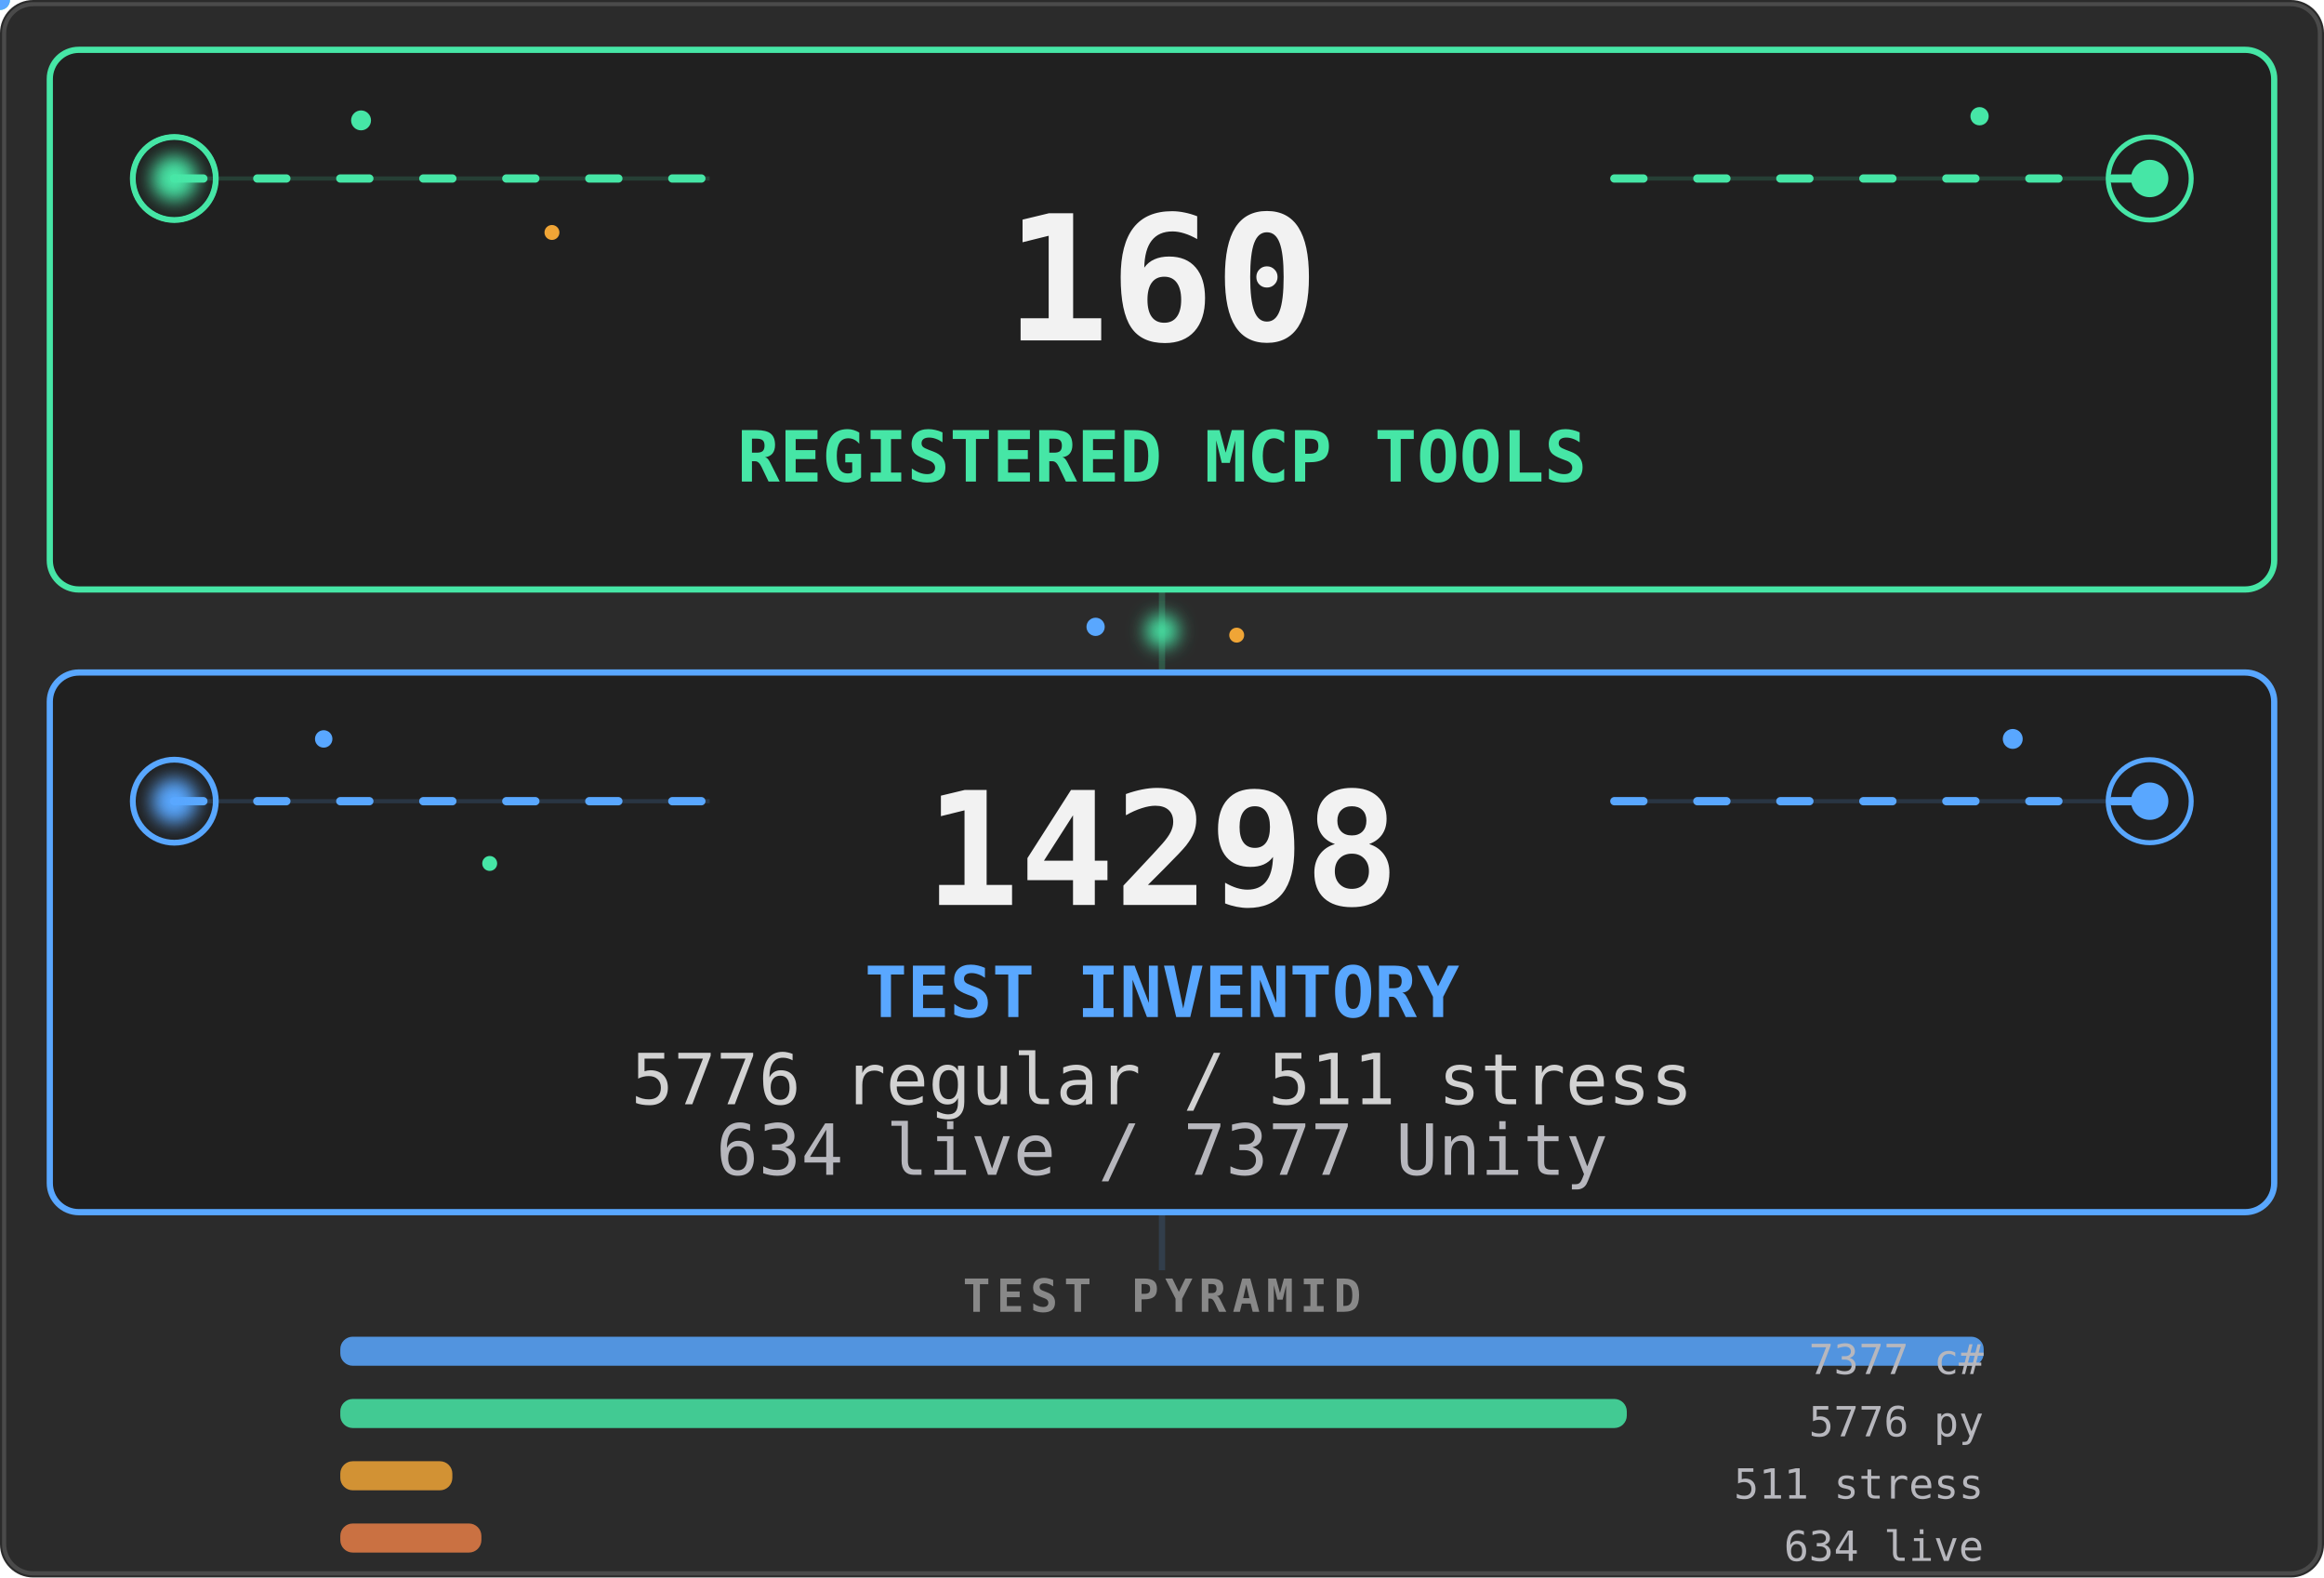
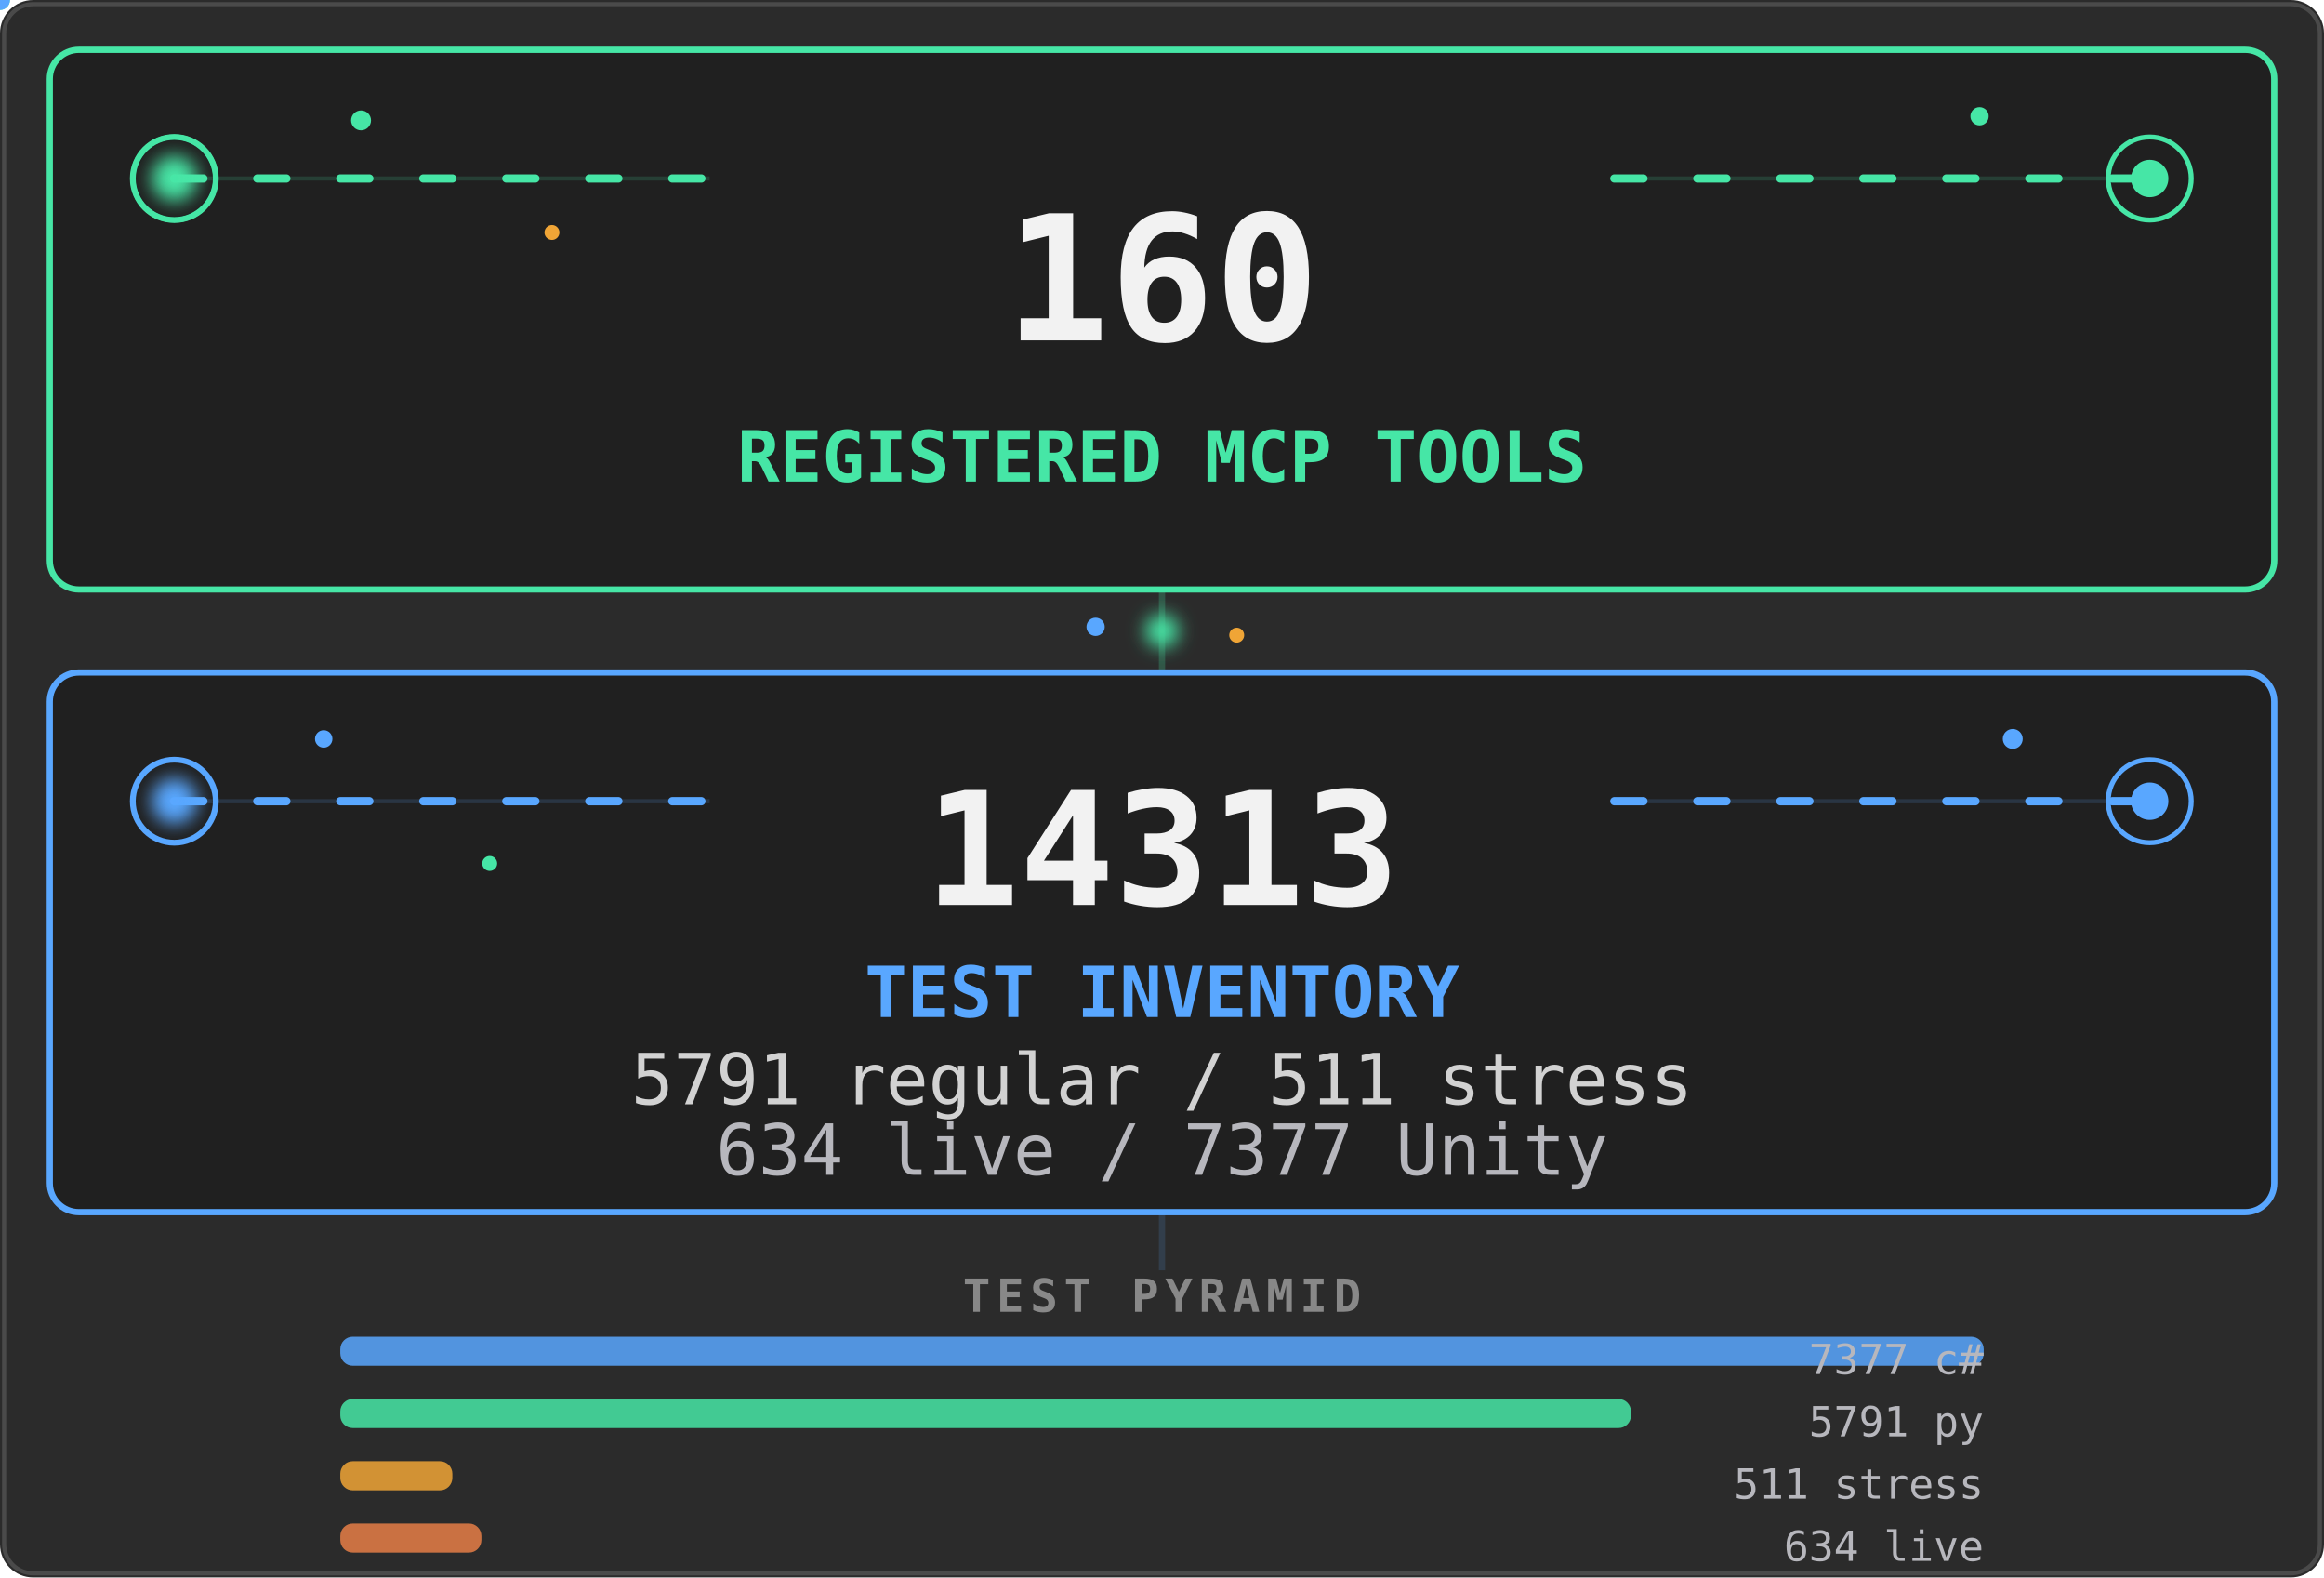
<svg xmlns="http://www.w3.org/2000/svg" viewBox="0 0 560 380" width="560" height="380" role="img" aria-labelledby="stats-title stats-desc">
  <defs>
    <filter id="stats-core-glow" x="-80%" y="-80%" width="260%" height="260%">
      <feGaussianBlur stdDeviation="2.2" />
    </filter>
    <clipPath id="stats-tools-clip">
      <rect x="12" y="12" width="536" height="130" rx="7" />
    </clipPath>
    <clipPath id="stats-tests-clip">
      <rect x="12" y="162" width="536" height="130" rx="7" />
    </clipPath>
    <linearGradient id="stats-tools-scan" x1="0" y1="0" x2="1" y2="0">
      <stop offset="0" stop-color="#46e6a6" stop-opacity="0" />
      <stop offset=".5" stop-color="#46e6a6" stop-opacity=".2" />
      <stop offset="1" stop-color="#46e6a6" stop-opacity="0" />
    </linearGradient>
    <linearGradient id="stats-tests-scan" x1="0" y1="0" x2="1" y2="0">
      <stop offset="0" stop-color="#59a7ff" stop-opacity="0" />
      <stop offset=".5" stop-color="#59a7ff" stop-opacity=".18" />
      <stop offset="1" stop-color="#59a7ff" stop-opacity="0" />
    </linearGradient>
  </defs>
  <style>
    .stats-card {
      fill: #202020;
      stroke-width: 1.5;
    }
    .stats-aura {
      transform-box: fill-box;
      transform-origin: center;
      animation: stats-aura-breathe 4.2s ease-in-out infinite;
    }
    .stats-aura-tests { animation-delay: -2.1s; }
    .stats-flow {
      fill: none;
      stroke-width: 2;
      stroke-linecap: round;
      stroke-dasharray: 7 13;
      animation: stats-flow 3.8s linear infinite;
    }
    .stats-flow-tests {
      animation-delay: -1.9s;
      animation-duration: 4.4s;
    }
    .stats-ring {
      fill: none;
      transform-box: fill-box;
      transform-origin: center;
      animation: stats-ring-life 3.2s ease-out infinite;
    }
    .stats-ring-mid { animation-delay: -1.05s; }
    .stats-ring-late { animation-delay: -2.1s; }
    .stats-ring-tests { animation-duration: 3.7s; }
    .stats-core {
      transform-box: fill-box;
      transform-origin: center;
      animation: stats-core-life 2.8s ease-in-out infinite;
    }
    .stats-core-tests {
      animation-delay: -1.4s;
      animation-duration: 3.2s;
    }
    .stats-scan {
      animation: stats-scan-yoyo 5.4s ease-in-out infinite alternate;
    }
    .stats-scan-tests {
      animation-delay: -2.7s;
      animation-duration: 6.2s;
    }
    .stats-spore {
      transform-box: fill-box;
      transform-origin: center;
      animation: stats-spore-drift 5.1s ease-in-out infinite alternate;
    }
    .stats-spore-b { animation-delay: -1.7s; animation-duration: 6.3s; }
    .stats-spore-c { animation-delay: -3.4s; animation-duration: 4.7s; }
    .stats-spore-phase-1 { animation-delay: -.6s; animation-duration: 5.5s; }
    .stats-spore-phase-2 { animation-delay: -1.3s; animation-duration: 4.8s; }
    .stats-spore-phase-3 { animation-delay: -2.2s; animation-duration: 6s; }
    .stats-spore-phase-4 { animation-delay: -3.1s; animation-duration: 5.2s; }
    .stats-spore-phase-5 { animation-delay: -4s; animation-duration: 6.6s; }
    .stats-spore-phase-6 { animation-delay: -4.8s; animation-duration: 5.8s; }
    .stats-bridge {
      transform-box: fill-box;
      transform-origin: center;
      animation: stats-bridge-life 3.6s ease-in-out infinite;
    }
    .motion-particle { pointer-events: none; }
    @keyframes stats-aura-breathe {
      0%, 100% { opacity: .07; transform: scale(.985); }
      50% { opacity: .2; transform: scale(1.015); }
    }
    @keyframes stats-flow {
      from { stroke-dashoffset: 0; }
      to { stroke-dashoffset: -40; }
    }
    @keyframes stats-ring-life {
      0% { opacity: .7; transform: scale(.45); }
      72%, 100% { opacity: 0; transform: scale(1.85); }
    }
    @keyframes stats-core-life {
      0%, 100% { opacity: .8; transform: scale(.86); }
      50% { opacity: 1; transform: scale(1.12); }
    }
    @keyframes stats-scan-yoyo {
      0% { opacity: 0; transform: translateX(-76px); }
      16%, 84% { opacity: .8; }
      100% { opacity: 0; transform: translateX(596px); }
    }
    @keyframes stats-spore-drift {
      0% { opacity: .2; transform: translate(-5px, 4px) scale(.72); }
      48% { opacity: .72; transform: translate(4px, -5px) scale(1.12); }
      100% { opacity: .3; transform: translate(9px, 3px) scale(.84); }
    }
    @keyframes stats-bridge-life {
      0%, 100% { opacity: .38; transform: scale(.82); }
      50% { opacity: 1; transform: scale(1.12); }
    }
    @media (prefers-reduced-motion: reduce) {
      .stats-aura, .stats-flow, .stats-ring, .stats-core,
      .stats-scan, .stats-spore, .stats-bridge {
        animation: none !important;
      }
      .stats-aura { opacity: .1; }
      .stats-flow { stroke-dasharray: none; opacity: .42; }
      .stats-ring { opacity: .18; }
      .stats-core { opacity: 1; }
      .stats-scan, .motion-particle { display: none; }
      .stats-spore { opacity: .3; }
      .stats-bridge { opacity: .75; }
    }
  </style>
  <rect width="560" height="380" rx="8" fill="#2b2b2b" />
  <rect x="1" y="1" width="558" height="378" rx="7" fill="none" stroke="#4a4a4a" />
  <path d="M280 142V162" stroke="#46e6a6" stroke-width="1.5" opacity=".22" />
  <circle class="stats-bridge" cx="280" cy="152" r="4" fill="#46e6a6" filter="url(#stats-core-glow)" />
  <circle class="stats-spore stats-spore-b stats-spore-phase-1" cx="264" cy="151" r="2.2" fill="#59a7ff" />
  <circle class="stats-spore stats-spore-c stats-spore-phase-2" cx="298" cy="153" r="1.8" fill="#f0a536" />
  <rect class="stats-aura" x="12" y="12" width="536" height="130" rx="7" fill="#46e6a6" />
  <rect class="stats-card" x="12" y="12" width="536" height="130" rx="7" stroke="#46e6a6" />
  <g clip-path="url(#stats-tools-clip)">
    <rect class="stats-scan" x="-70" y="12" width="74" height="130" fill="url(#stats-tools-scan)" />
  </g>
  <path d="M42 43H171M389 43H518" stroke="#46e6a6" opacity=".16" />
  <path class="stats-flow" d="M42 43H171M389 43H518" stroke="#46e6a6" />
  <g aria-hidden="true">
    <circle class="stats-ring" cx="42" cy="43" r="10" stroke="#46e6a6" stroke-width="1.4" />
    <circle class="stats-ring stats-ring-mid" cx="42" cy="43" r="10" stroke="#46e6a6" stroke-width="1.2" />
    <circle class="stats-ring stats-ring-late" cx="518" cy="43" r="10" stroke="#46e6a6" stroke-width="1.2" />
    <circle class="stats-core" cx="42" cy="43" r="5.5" fill="#46e6a6" filter="url(#stats-core-glow)" />
    <circle class="stats-core" cx="518" cy="43" r="4.5" fill="#46e6a6" />
    <circle class="stats-spore" cx="87" cy="29" r="2.4" fill="#46e6a6" />
    <circle class="stats-spore stats-spore-b stats-spore-phase-3" cx="133" cy="56" r="1.8" fill="#f0a536" />
    <circle class="stats-spore stats-spore-c stats-spore-phase-4" cx="477" cy="28" r="2.2" fill="#46e6a6" />
    <g class="motion-particle">
      <circle r="2.4" fill="#46e6a6">
        <animateMotion dur="4.8s" begin="-1.3s" repeatCount="indefinite" path="M42 43H171" />
        <animate attributeName="opacity" values="0;.9;.9;0" dur="4.8s" begin="-1.3s" repeatCount="indefinite" />
      </circle>
    </g>
    <g class="motion-particle">
      <circle r="2" fill="#46e6a6">
        <animateMotion dur="5.6s" begin="-4.1s" repeatCount="indefinite" path="M389 43H518" />
        <animate attributeName="opacity" values="0;.75;.75;0" dur="5.6s" begin="-4.1s" repeatCount="indefinite" />
      </circle>
    </g>
  </g>
  <g font-family="ui-monospace, SFMono-Regular, Menlo, Consolas, monospace">
    <text x="280" y="82" text-anchor="middle" fill="#f2f2f2" font-size="42" data-biome-marker="TOOLS" font-weight="700" data-mobile-critical="true">160</text>
    <text x="280" y="116" text-anchor="middle" fill="#46e6a6" font-size="17" font-weight="700" data-mobile-critical="true">REGISTERED MCP TOOLS</text>
  </g>
  <rect class="stats-aura stats-aura-tests" x="12" y="162" width="536" height="130" rx="7" fill="#59a7ff" />
  <rect class="stats-card stats-card-tests" x="12" y="162" width="536" height="130" rx="7" stroke="#59a7ff" />
  <g clip-path="url(#stats-tests-clip)">
    <rect class="stats-scan stats-scan-tests" x="-70" y="162" width="74" height="130" fill="url(#stats-tests-scan)" />
  </g>
  <path d="M42 193H171M389 193H518" stroke="#59a7ff" opacity=".16" />
  <path class="stats-flow stats-flow-tests" d="M42 193H171M389 193H518" stroke="#59a7ff" />
  <g aria-hidden="true">
    <circle class="stats-ring stats-ring-tests" cx="42" cy="193" r="10" stroke="#59a7ff" stroke-width="1.4" />
    <circle class="stats-ring stats-ring-mid stats-ring-tests" cx="518" cy="193" r="10" stroke="#59a7ff" stroke-width="1.2" />
    <circle class="stats-core stats-core-tests" cx="42" cy="193" r="5.5" fill="#59a7ff" filter="url(#stats-core-glow)" />
    <circle class="stats-core stats-core-tests" cx="518" cy="193" r="4.5" fill="#59a7ff" />
    <circle class="stats-spore stats-spore-c stats-spore-phase-5" cx="78" cy="178" r="2.1" fill="#59a7ff" />
    <circle class="stats-spore stats-spore-phase-6" cx="118" cy="208" r="1.8" fill="#46e6a6" />
    <circle class="stats-spore stats-spore-b stats-spore-phase-2" cx="485" cy="178" r="2.4" fill="#59a7ff" />
    <g class="motion-particle">
      <circle r="2.4" fill="#59a7ff">
        <animateMotion dur="5.2s" begin="-3.7s" repeatCount="indefinite" path="M42 193H171" />
        <animate attributeName="opacity" values="0;.9;.9;0" dur="5.2s" begin="-3.7s" repeatCount="indefinite" />
      </circle>
    </g>
    <g class="motion-particle">
      <circle r="2" fill="#59a7ff">
        <animateMotion dur="4.6s" begin="-.8s" repeatCount="indefinite" path="M389 193H518" />
        <animate attributeName="opacity" values="0;.75;.75;0" dur="4.6s" begin="-.8s" repeatCount="indefinite" />
      </circle>
    </g>
  </g>
  <g font-family="ui-monospace, SFMono-Regular, Menlo, Consolas, monospace">
-     <text x="280" y="218" text-anchor="middle" fill="#f2f2f2" font-size="38" data-biome-marker="TESTS" font-weight="700" data-mobile-critical="true">14298</text>
+     <text x="280" y="218" text-anchor="middle" fill="#f2f2f2" font-size="38" data-biome-marker="TESTS" font-weight="700" data-mobile-critical="true">14313</text>
    <text x="280" y="245" text-anchor="middle" fill="#59a7ff" font-size="17" font-weight="700" data-mobile-critical="true">TEST INVENTORY</text>
-     <text x="280" y="266" text-anchor="middle" fill="#d2d2d2" font-size="17" data-biome-marker="BREAKDOWN_PRIMARY" data-mobile-critical="true">5776 regular / 511 stress</text>
+     <text x="280" y="266" text-anchor="middle" fill="#d2d2d2" font-size="17" data-biome-marker="BREAKDOWN_PRIMARY" data-mobile-critical="true">5791 regular / 511 stress</text>
    <text x="280" y="283" text-anchor="middle" fill="#b7b7bd" font-size="17" data-biome-marker="BREAKDOWN_SECONDARY" data-mobile-critical="true">634 live / 7377 Unity</text>
  </g>
  <path d="M280 292V306" stroke="#59a7ff" stroke-width="1.5" opacity=".15" />
  <g font-family="ui-monospace, SFMono-Regular, Menlo, Consolas, monospace">
    <text x="280" y="316" text-anchor="middle" fill="#888" font-size="11" font-weight="600" letter-spacing="1.5">TEST PYRAMID</text>
    <rect data-biome-bar="CS" x="82" y="322" height="7" width="396" rx="3" fill="#59a7ff" opacity=".85" />
    <text data-biome-bar-label="CS" x="478" y="331" text-anchor="end" fill="#b7b7bd" font-size="10">7377 c#</text>
-     <rect data-biome-bar="PY" x="82" y="337" height="7" width="310" rx="3" fill="#46e6a6" opacity=".85" />
-     <text data-biome-bar-label="PY" x="478" y="346" text-anchor="end" fill="#b7b7bd" font-size="10">5776 py</text>
+     <rect data-biome-bar="PY" x="82" y="337" height="7" width="311" rx="3" fill="#46e6a6" opacity=".85" />
+     <text data-biome-bar-label="PY" x="478" y="346" text-anchor="end" fill="#b7b7bd" font-size="10">5791 py</text>
    <rect data-biome-bar="STRESS" x="82" y="352" height="7" width="27" rx="3" fill="#f0a536" opacity=".85" />
    <text data-biome-bar-label="STRESS" x="478" y="361" text-anchor="end" fill="#b7b7bd" font-size="10">511 stress</text>
    <rect data-biome-bar="LIVE" x="82" y="367" height="7" width="34" rx="3" fill="#e67e46" opacity=".85" />
    <text data-biome-bar-label="LIVE" x="478" y="376" text-anchor="end" fill="#b7b7bd" font-size="10">634 live</text>
  </g>
</svg>
